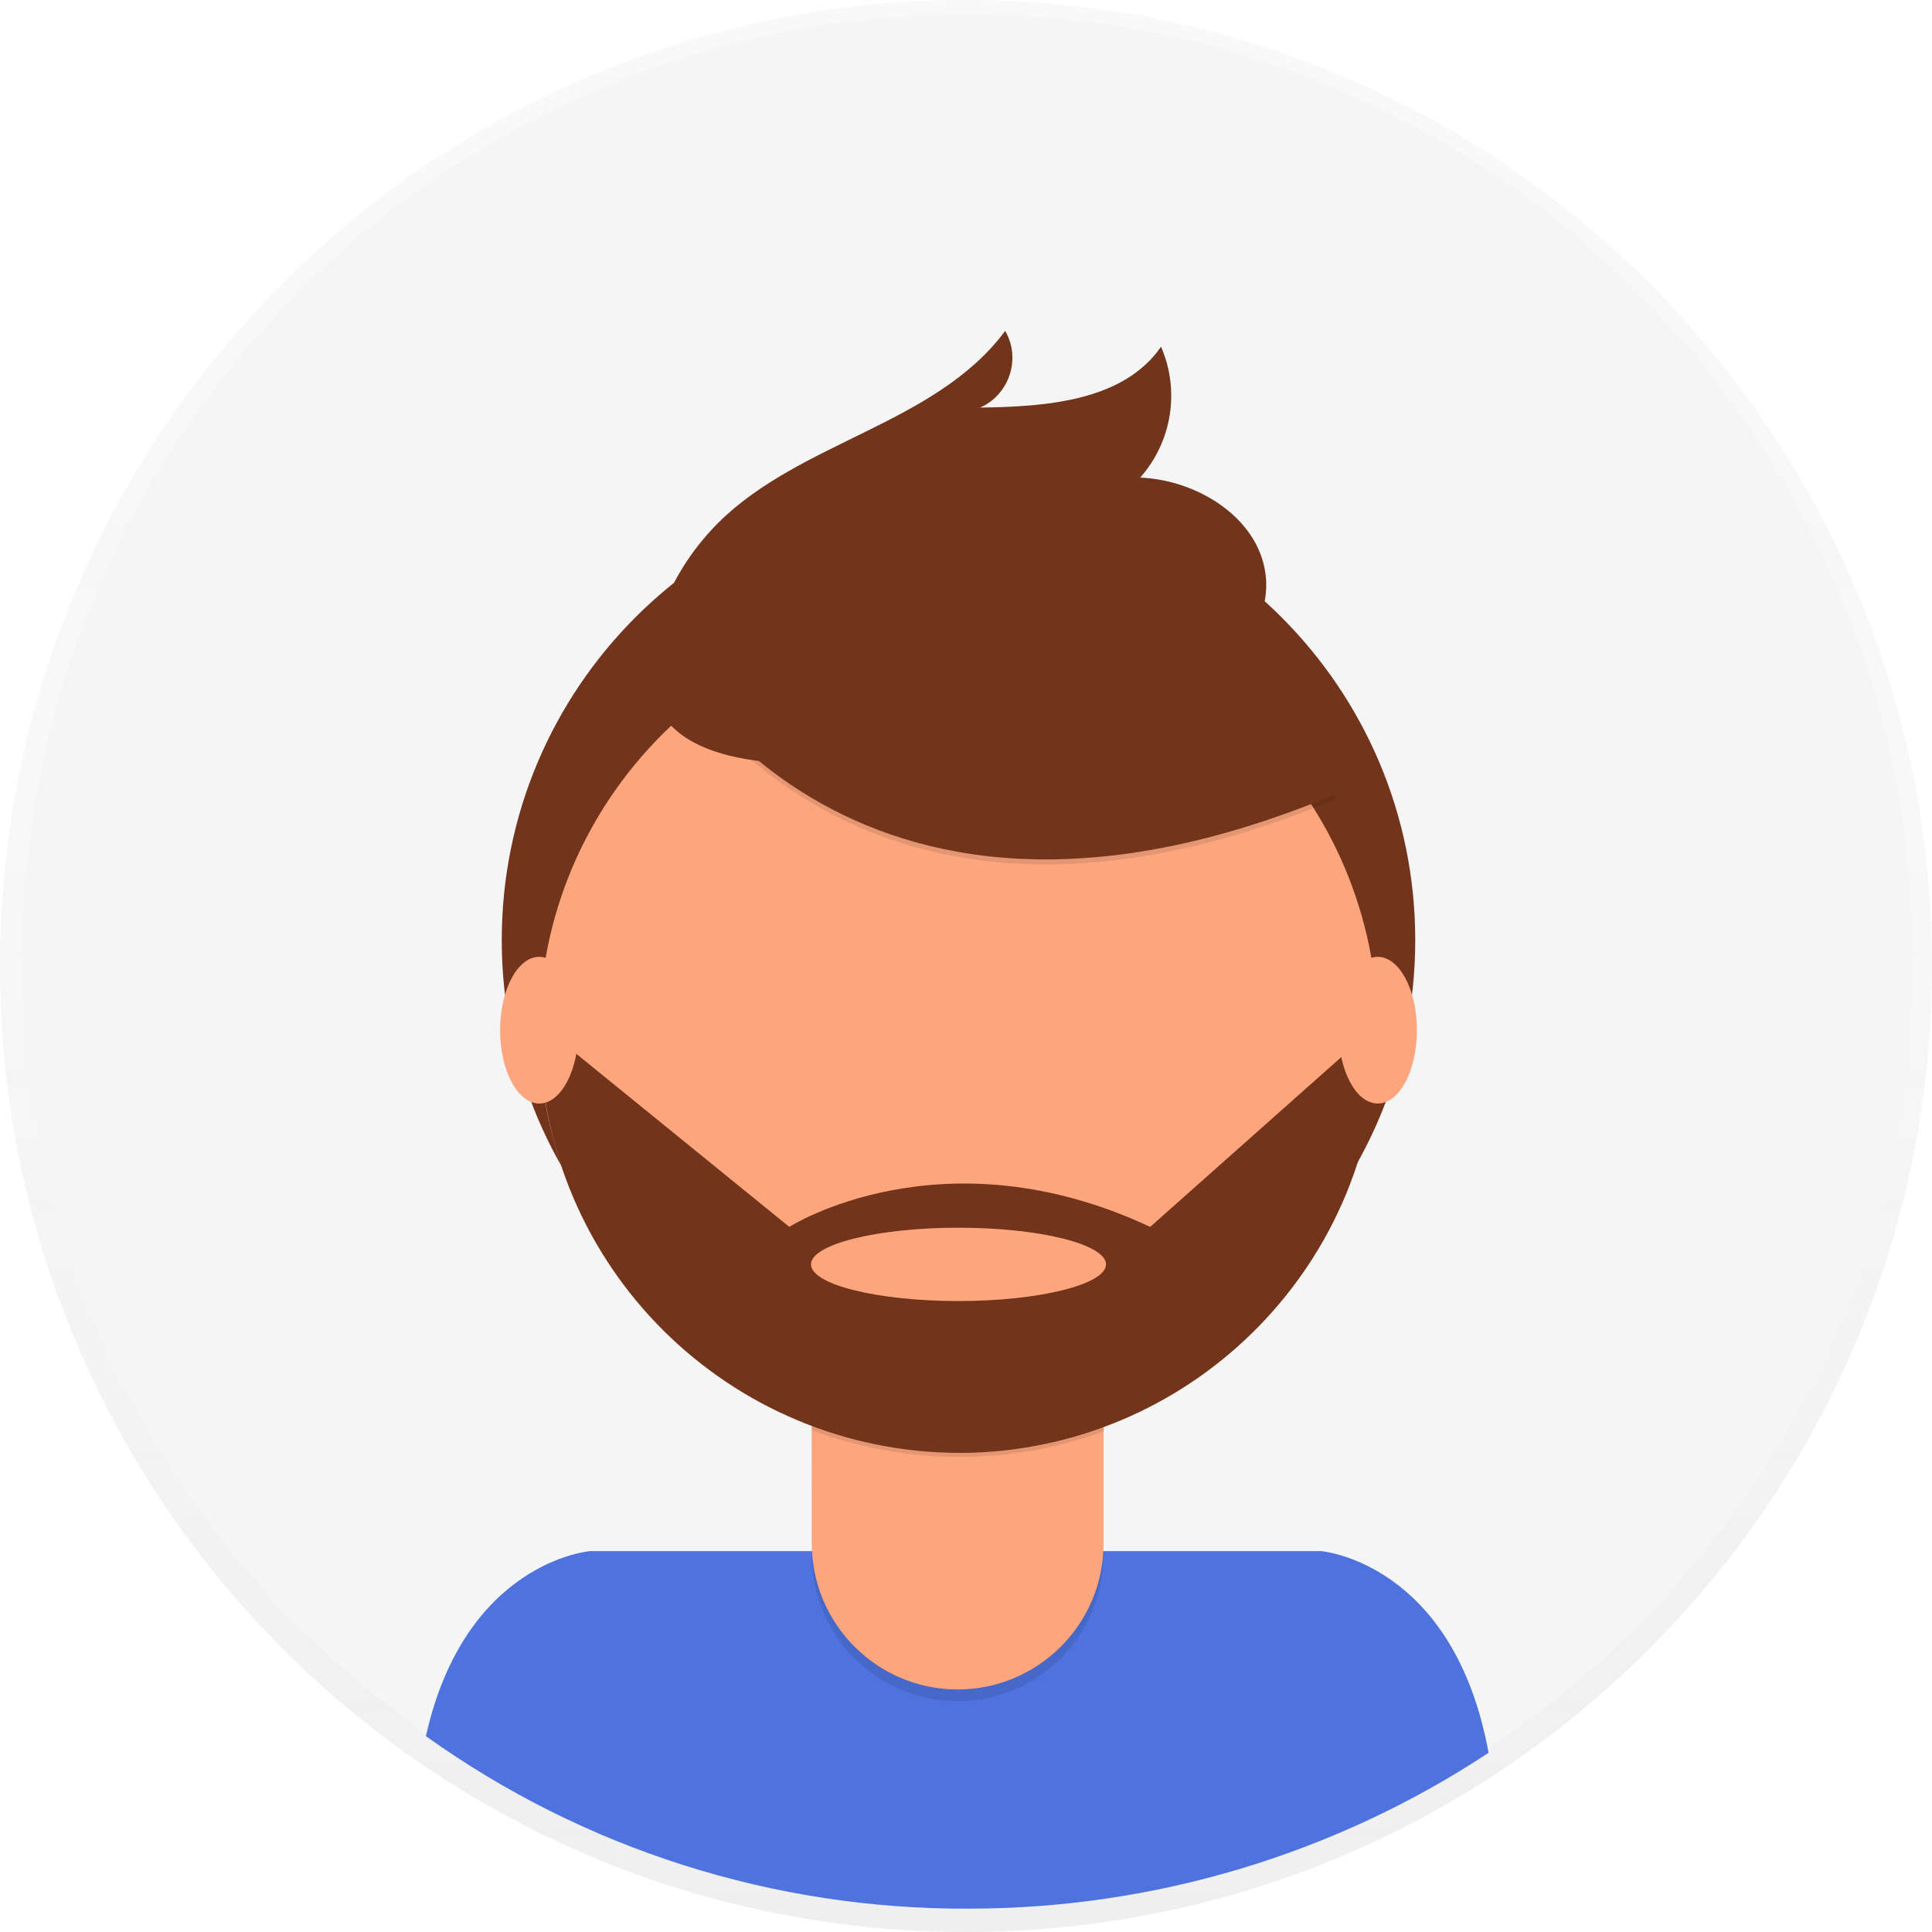
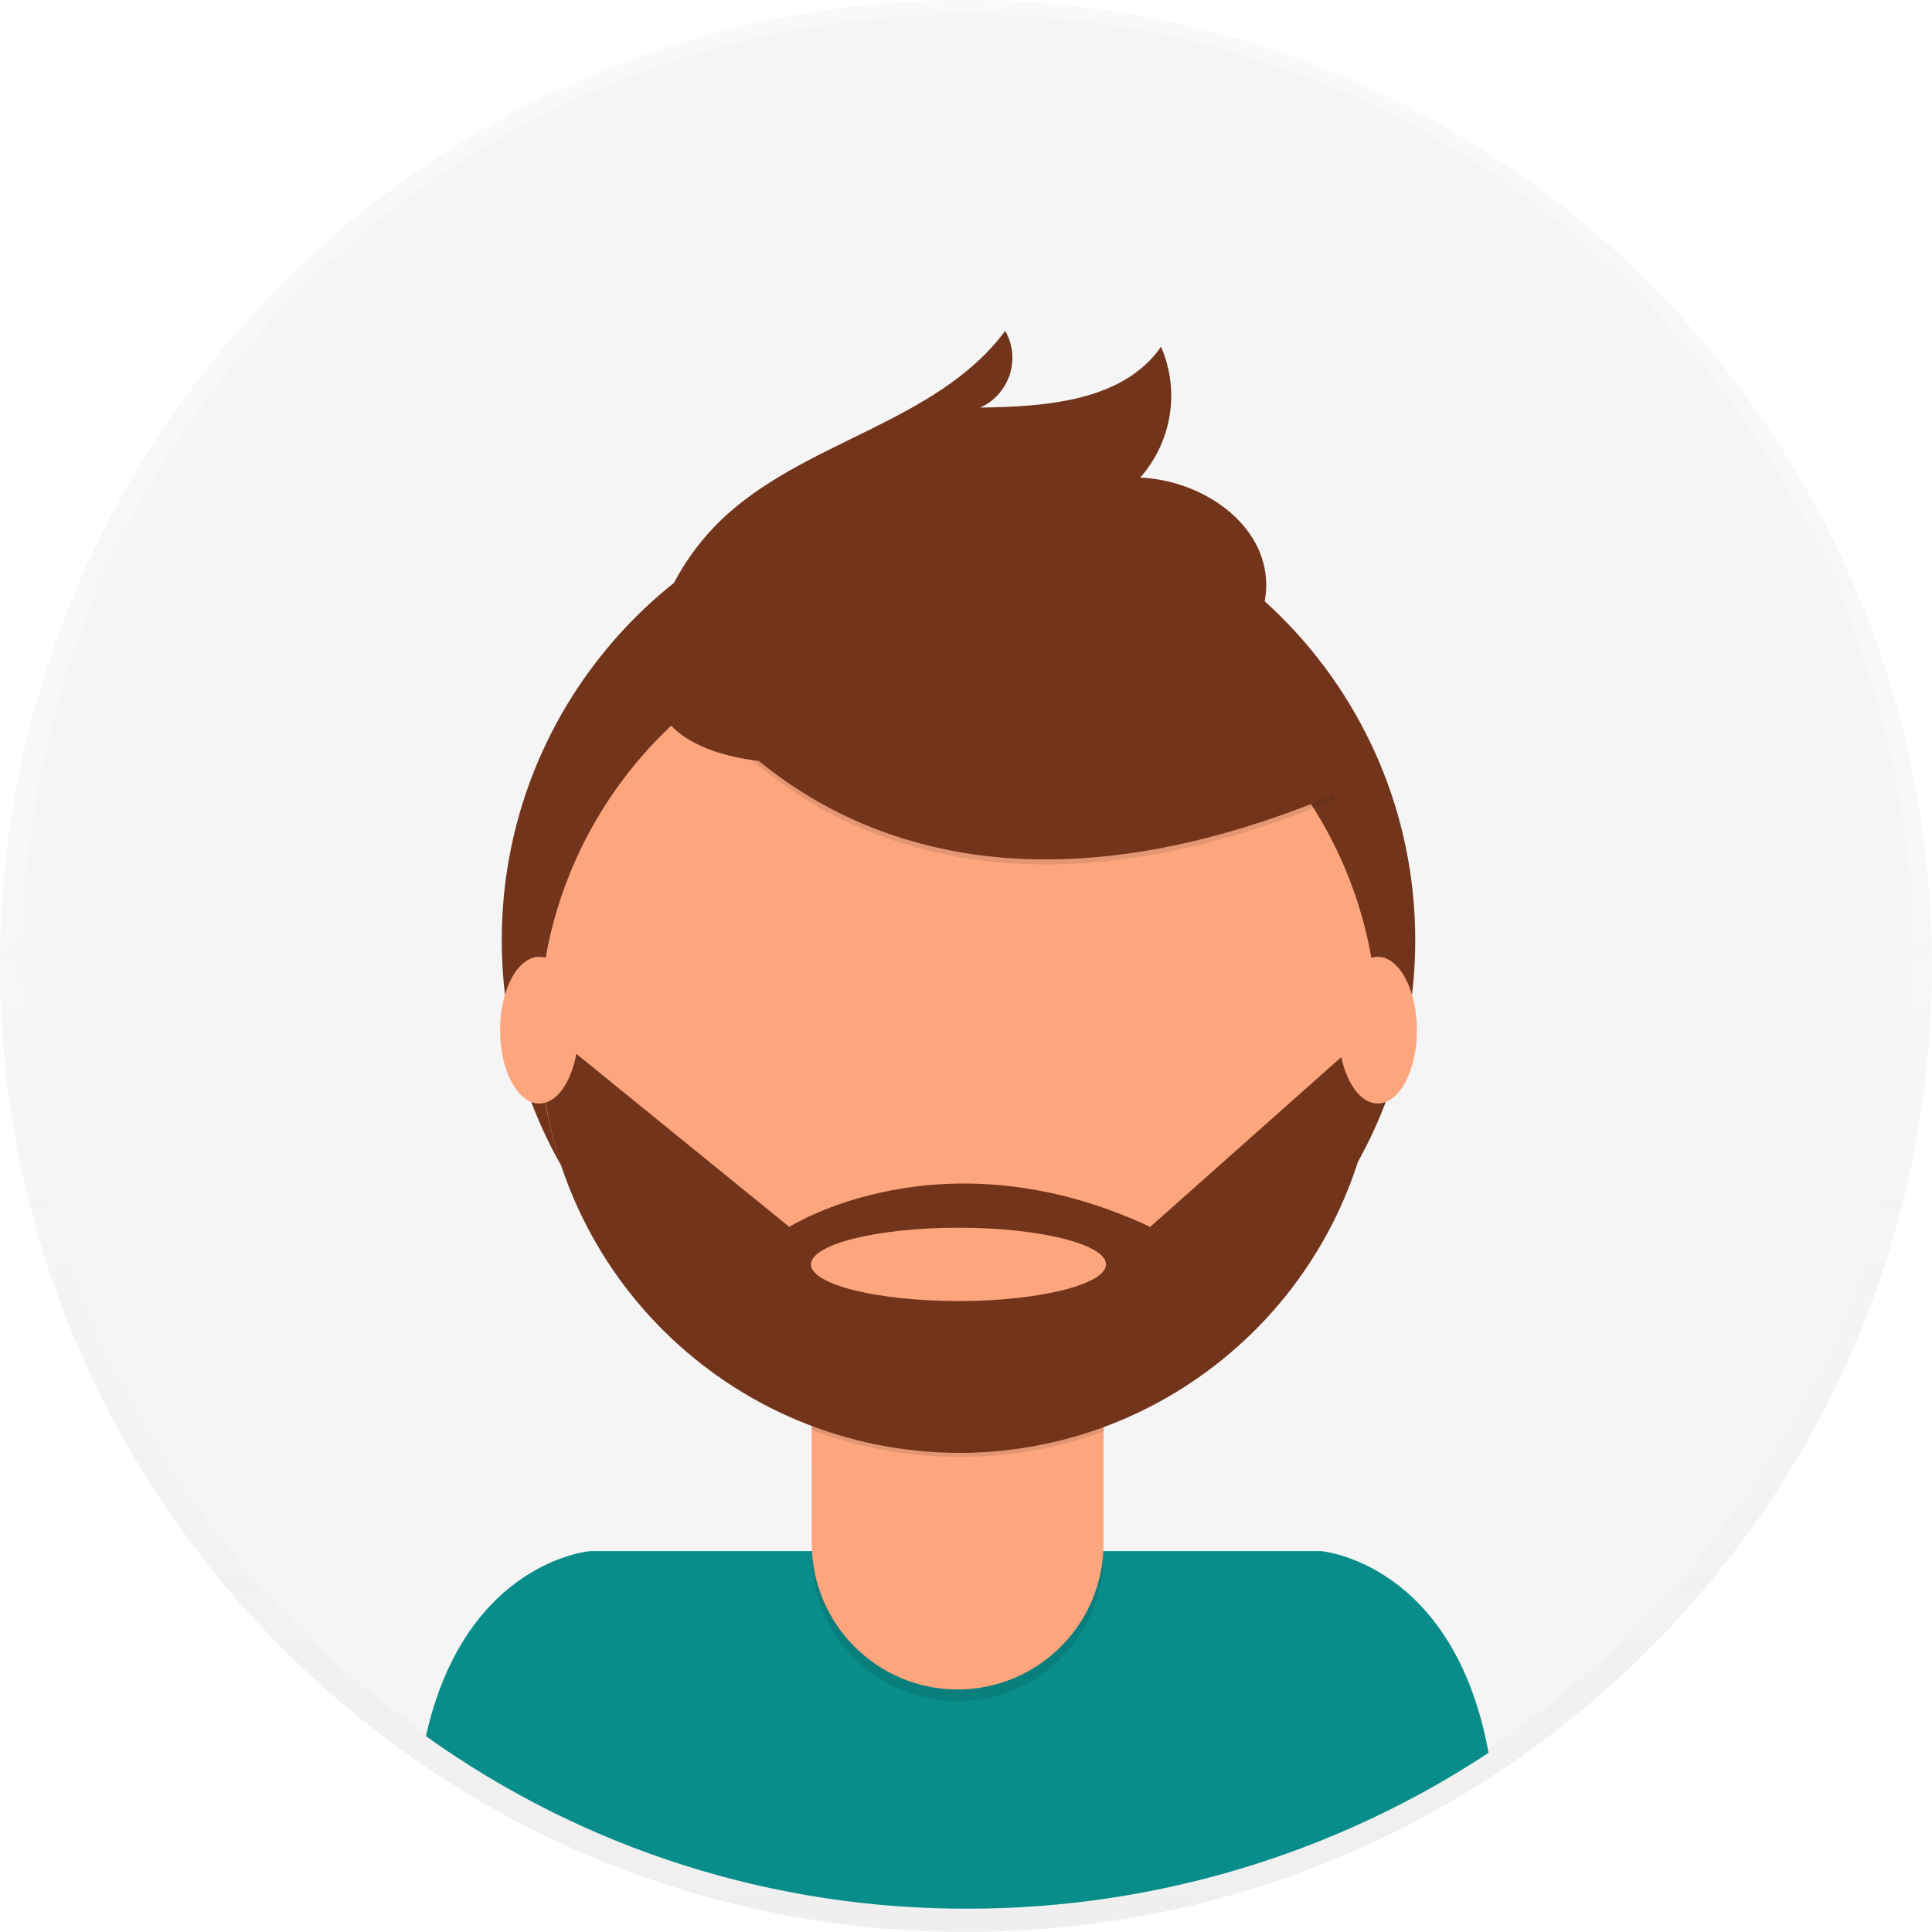
<svg xmlns="http://www.w3.org/2000/svg" version="1.1" id="_x38_8ce59e9-c4b8-4d1d-9d7a-ce0190159aa8" x="0px" y="0px" viewBox="0 0 231.8 231.8" style="enable-background:new 0 0 231.8 231.8;" xml:space="preserve">
  <style type="text/css">
	.st0{opacity:0.5;}
	.st1{fill:url(#SVGID_1_);}
	.st2{fill:#F5F5F5;}
- 	.st3{fill:#4E73DF;}
+ 	.st3{fill:#098d8a;}
	.st4{fill:#72351C;}
	.st5{opacity:0.1;enable-background:new    ;}
	.st6{fill:#FDA57D;}
</style>
  <g class="st0">
    <linearGradient id="SVGID_1_" gradientUnits="userSpaceOnUse" x1="115.89" y1="526.22" x2="115.89" y2="758" gradientTransform="matrix(1 0 0 -1 0 758)">
      <stop offset="0" style="stop-color:#808080;stop-opacity:0.25" />
      <stop offset="0.54" style="stop-color:#808080;stop-opacity:0.12" />
      <stop offset="1" style="stop-color:#808080;stop-opacity:0.1" />
    </linearGradient>
    <circle class="st1" cx="115.9" cy="115.9" r="115.9" />
  </g>
  <circle class="st2" cx="116.1" cy="115.1" r="113.4" />
  <path class="st3" d="M116.2,229c22.2,0,43.9-6.5,62.4-18.7c-4.2-22.9-20.1-24.2-20.1-24.2H70.8c0,0-15,1.2-19.7,22.2  C70.1,221.9,92.9,229.1,116.2,229z" />
  <circle class="st4" cx="115" cy="112.8" r="54.8" />
  <path class="st5" d="M97.3,158.4h35.1l0,0v28.1c0,9.7-7.8,17.6-17.5,17.6c0,0,0,0,0,0l0,0c-9.7,0-17.5-7.9-17.5-17.5L97.3,158.4  L97.3,158.4z" />
  <path class="st6" d="M100.7,157.1h28.4c1.9,0,3.3,1.5,3.3,3.4v24.7c0,9.7-7.9,17.5-17.5,17.5l0,0c-9.7,0-17.5-7.9-17.5-17.5v-24.7  C97.3,158.6,98.8,157.1,100.7,157.1L100.7,157.1z" />
  <path class="st5" d="M97.4,171.6c11.3,4.2,23.8,4.3,35.1,0.1v-4.3H97.4V171.6z" />
  <circle class="st6" cx="115" cy="123.7" r="50.3" />
  <path class="st5" d="M79.2,77.9c0,0,21.2,43,81,18l-13.9-21.8l-24.7-8.9L79.2,77.9z" />
  <path class="st4" d="M79.2,77.3c0,0,21.2,43,81,18l-13.9-21.8l-24.7-8.9L79.2,77.3z" />
  <path class="st4" d="M79,74.4c1.4-4.4,3.9-8.4,7.2-11.7c9.9-9.8,26.1-11.8,34.4-23c1.8,3.1,0.7,7.1-2.4,8.9  c-0.2,0.1-0.4,0.2-0.6,0.3c8-0.1,17.2-0.8,21.7-7.3c2.3,5.3,1.3,11.4-2.5,15.7c7.1,0.3,14.6,5.1,15.1,12.2c0.3,4.7-2.6,9.1-6.5,11.9  s-8.5,3.9-13.1,4.9C118.8,89.2,70.3,101.6,79,74.4z" />
  <path class="st4" d="M165.3,124.1H164L138,147.2c-25-11.7-43.3,0-43.3,0l-27.2-22.1l-2.7,0.3c0.8,27.8,23.9,49.6,51.7,48.9  C143.6,173.5,165.3,151.3,165.3,124.1L165.3,124.1z M115,156.1c-9.8,0-17.7-2-17.7-4.4s7.9-4.4,17.7-4.4s17.7,2,17.7,4.4  S124.7,156.1,115,156.1L115,156.1z" />
  <ellipse class="st6" cx="64.7" cy="123.6" rx="4.7" ry="8.8" />
  <ellipse class="st6" cx="165.3" cy="123.6" rx="4.7" ry="8.8" />
</svg>
